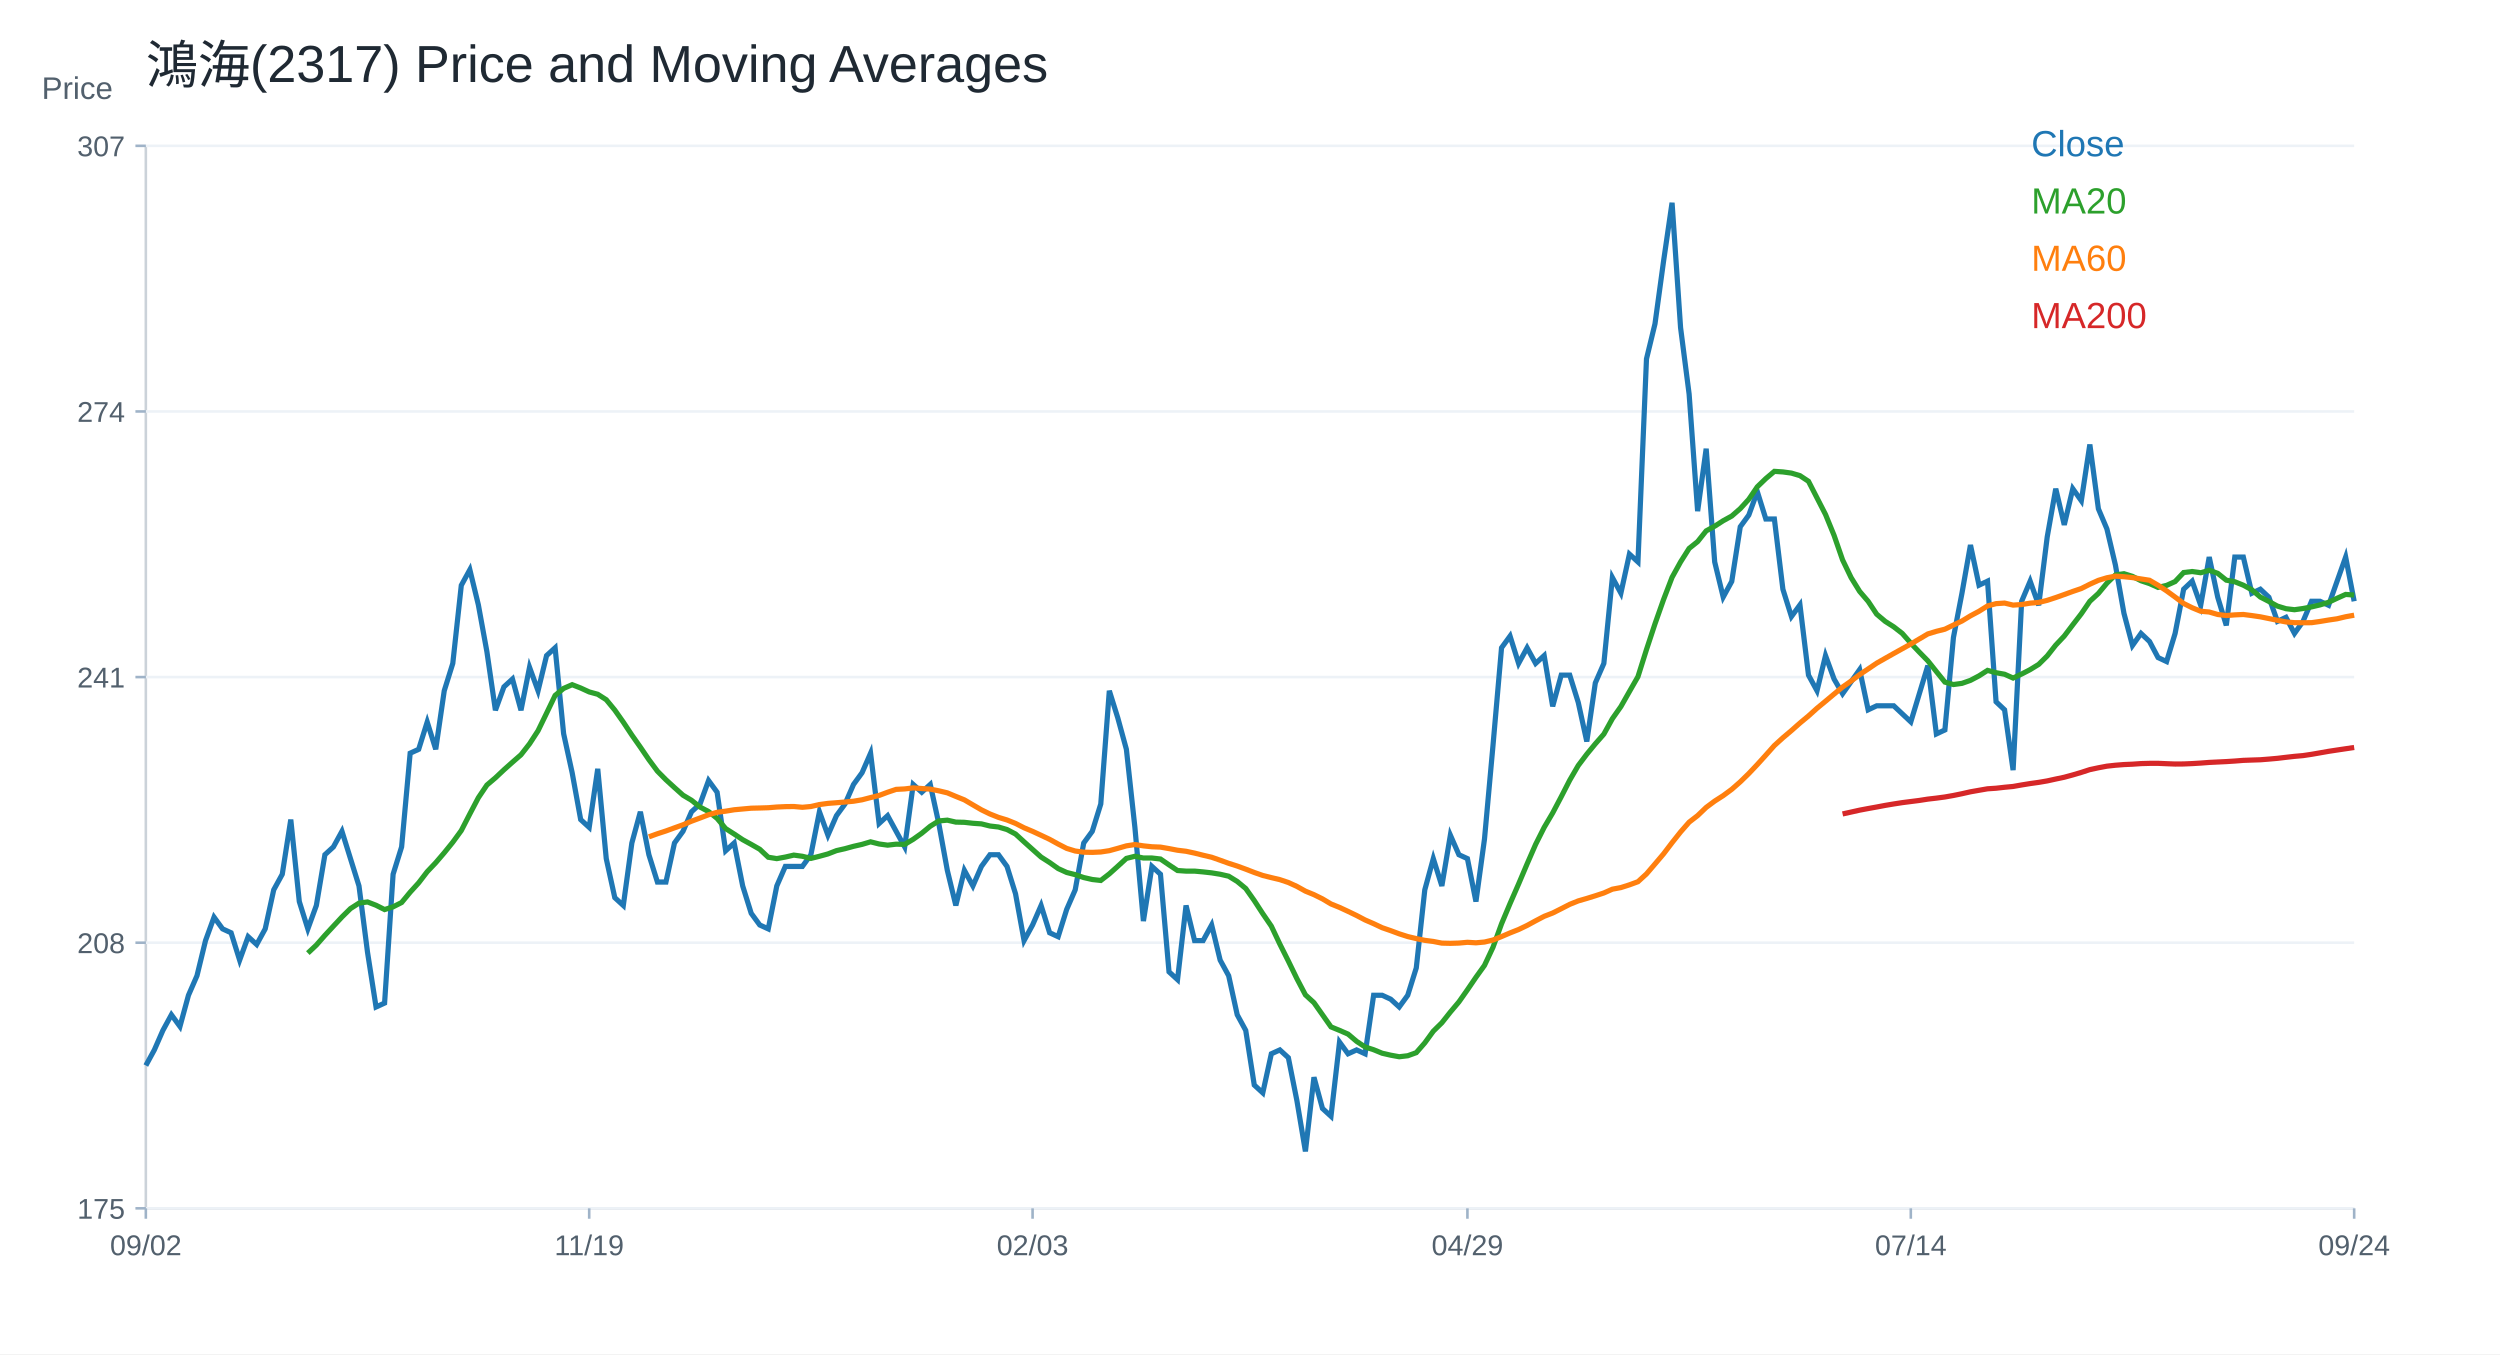
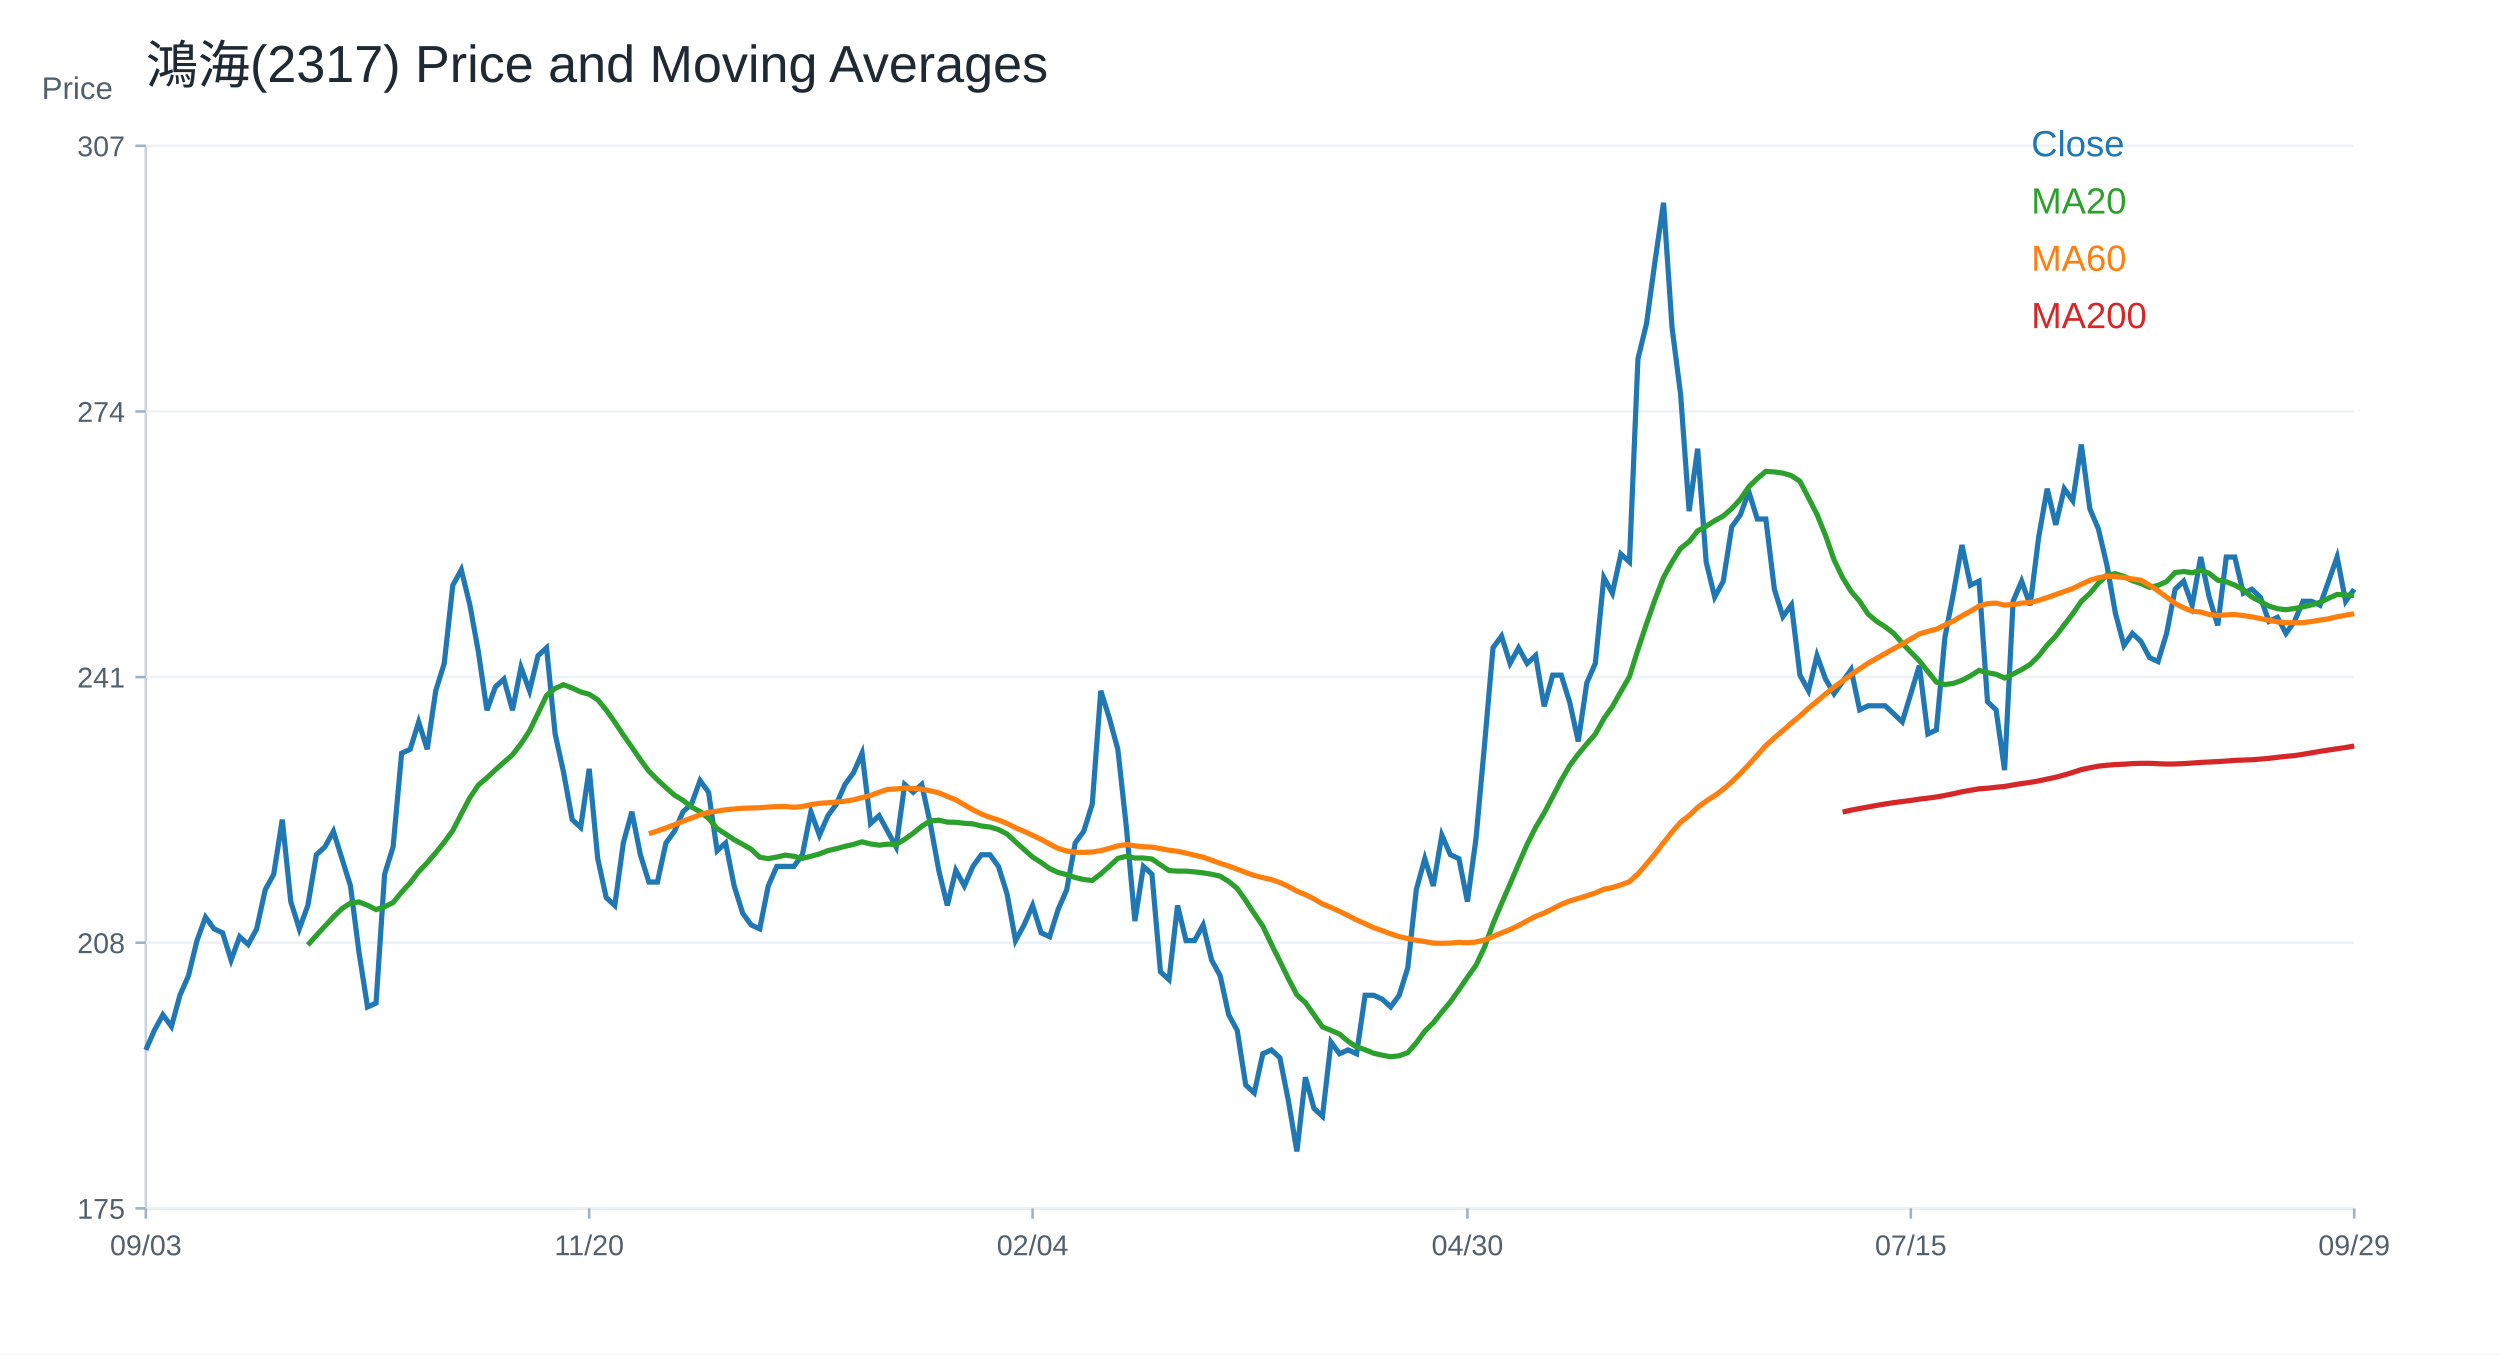
<svg xmlns="http://www.w3.org/2000/svg" width="960" height="520" viewBox="0 0 960 520">
  <rect width="100%" height="100%" fill="white" />
  <text x="56.00" y="32.00" font-size="20" font-family="Arial" fill="#1f2933" text-anchor="start">鴻海(2317) Price and Moving Averages</text>
  <line x1="56" y1="464" x2="904" y2="464" stroke="#cbd2d9" />
  <line x1="56" y1="56" x2="56" y2="464" stroke="#cbd2d9" />
  <text x="16.00" y="38.00" font-size="12" font-family="Arial" fill="#52606d" text-anchor="start">Price</text>
  <line x1="56" y1="464.00" x2="904" y2="464.00" stroke="#edf2f7" />
  <line x1="52" y1="464.00" x2="56" y2="464.00" stroke="#9fb3c8" />
  <text x="48.00" y="468.00" font-size="11" font-family="Arial" fill="#52606d" text-anchor="end">175</text>
  <line x1="56" y1="362.00" x2="904" y2="362.00" stroke="#edf2f7" />
  <line x1="52" y1="362.00" x2="56" y2="362.00" stroke="#9fb3c8" />
  <text x="48.00" y="366.00" font-size="11" font-family="Arial" fill="#52606d" text-anchor="end">208</text>
  <line x1="56" y1="260.00" x2="904" y2="260.00" stroke="#edf2f7" />
  <line x1="52" y1="260.00" x2="56" y2="260.00" stroke="#9fb3c8" />
  <text x="48.00" y="264.00" font-size="11" font-family="Arial" fill="#52606d" text-anchor="end">241</text>
  <line x1="56" y1="158.00" x2="904" y2="158.00" stroke="#edf2f7" />
  <line x1="52" y1="158.00" x2="56" y2="158.00" stroke="#9fb3c8" />
  <text x="48.00" y="162.00" font-size="11" font-family="Arial" fill="#52606d" text-anchor="end">274</text>
  <line x1="56" y1="56.00" x2="904" y2="56.00" stroke="#edf2f7" />
  <line x1="52" y1="56.00" x2="56" y2="56.00" stroke="#9fb3c8" />
  <text x="48.00" y="60.00" font-size="11" font-family="Arial" fill="#52606d" text-anchor="end">307</text>
  <line x1="56.00" y1="464" x2="56.00" y2="468" stroke="#9fb3c8" />
-   <text x="56.00" y="482.00" font-size="11" font-family="Arial" fill="#52606d" text-anchor="middle">09/02</text>
+   <text x="56.00" y="482.00" font-size="11" font-family="Arial" fill="#52606d" text-anchor="middle">09/03</text>
  <line x1="226.25" y1="464" x2="226.25" y2="468" stroke="#9fb3c8" />
-   <text x="226.25" y="482.00" font-size="11" font-family="Arial" fill="#52606d" text-anchor="middle">11/19</text>
+   <text x="226.25" y="482.00" font-size="11" font-family="Arial" fill="#52606d" text-anchor="middle">11/20</text>
  <line x1="396.51" y1="464" x2="396.51" y2="468" stroke="#9fb3c8" />
-   <text x="396.51" y="482.00" font-size="11" font-family="Arial" fill="#52606d" text-anchor="middle">02/03</text>
+   <text x="396.51" y="482.00" font-size="11" font-family="Arial" fill="#52606d" text-anchor="middle">02/04</text>
  <line x1="563.49" y1="464" x2="563.49" y2="468" stroke="#9fb3c8" />
-   <text x="563.49" y="482.00" font-size="11" font-family="Arial" fill="#52606d" text-anchor="middle">04/29</text>
+   <text x="563.49" y="482.00" font-size="11" font-family="Arial" fill="#52606d" text-anchor="middle">04/30</text>
  <line x1="733.75" y1="464" x2="733.75" y2="468" stroke="#9fb3c8" />
-   <text x="733.75" y="482.00" font-size="11" font-family="Arial" fill="#52606d" text-anchor="middle">07/14</text>
+   <text x="733.75" y="482.00" font-size="11" font-family="Arial" fill="#52606d" text-anchor="middle">07/15</text>
  <line x1="904.00" y1="464" x2="904.00" y2="468" stroke="#9fb3c8" />
-   <text x="904.00" y="482.00" font-size="11" font-family="Arial" fill="#52606d" text-anchor="middle">09/24</text>
-   <polyline fill="none" stroke="#1f77b4" stroke-width="2" points="56.00,409.16 59.27,403.17 62.55,395.67 65.82,389.67 69.10,394.17 72.37,382.18 75.64,374.68 78.92,361.19 82.19,352.20 85.47,356.69 88.74,358.19 92.02,368.69 95.29,359.69 98.56,362.69 101.84,356.69 105.11,341.70 108.39,335.71 111.66,314.72 114.93,346.20 118.21,356.69 121.48,347.70 124.76,328.21 128.03,325.21 131.31,319.22 134.58,329.71 137.85,340.20 141.13,365.69 144.40,386.68 147.68,385.18 150.95,335.71 154.22,325.21 157.50,289.23 160.77,287.73 164.05,277.24 167.32,287.73 170.59,265.25 173.87,254.75 177.14,224.77 180.42,218.77 183.69,232.27 186.97,250.26 190.24,272.74 193.51,263.75 196.79,260.75 200.06,272.74 203.34,256.25 206.61,265.25 209.88,251.75 213.16,248.76 216.43,281.74 219.71,296.73 222.98,314.72 226.25,317.72 229.53,295.23 232.80,329.71 236.08,344.70 239.35,347.70 242.63,323.71 245.90,311.72 249.17,328.21 252.45,338.70 255.72,338.70 259.00,323.71 262.27,319.22 265.54,311.72 268.82,308.72 272.09,299.73 275.37,304.22 278.64,326.71 281.92,323.71 285.19,340.20 288.46,350.70 291.74,355.19 295.01,356.69 298.29,340.20 301.56,332.71 304.83,332.71 308.11,332.71 311.38,328.21 314.66,311.72 317.93,320.71 321.20,313.22 324.48,308.72 327.75,301.23 331.03,296.73 334.30,289.23 337.58,316.22 340.85,313.22 344.12,319.22 347.40,325.21 350.67,301.23 353.95,304.22 357.22,301.23 360.49,316.22 363.77,334.21 367.04,347.70 370.32,334.21 373.59,340.20 376.86,332.71 380.14,328.21 383.41,328.21 386.69,332.71 389.96,343.20 393.24,361.19 396.51,355.19 399.78,347.70 403.06,358.19 406.33,359.69 409.61,349.20 412.88,341.70 416.15,323.71 419.43,319.22 422.70,308.72 425.98,265.25 429.25,275.74 432.53,287.73 435.80,317.72 439.07,353.69 442.35,332.71 445.62,335.71 448.90,373.18 452.17,376.18 455.44,347.70 458.72,361.19 461.99,361.19 465.27,355.19 468.54,368.69 471.81,374.68 475.09,389.67 478.36,395.67 481.64,416.66 484.91,419.66 488.19,404.66 491.46,403.17 494.73,406.16 498.01,422.65 501.28,442.14 504.56,413.66 507.83,425.65 511.10,428.65 514.38,400.17 517.65,404.66 520.93,403.17 524.20,404.66 527.47,382.18 530.75,382.18 534.02,383.68 537.30,386.68 540.57,382.18 543.85,371.68 547.12,341.70 550.39,329.71 553.67,340.20 556.94,320.71 560.22,328.21 563.49,329.71 566.76,346.20 570.04,322.21 573.31,286.23 576.59,248.76 579.86,244.26 583.14,254.75 586.41,248.76 589.68,254.75 592.96,251.75 596.23,271.24 599.51,259.25 602.78,259.25 606.05,269.74 609.33,284.74 612.60,262.25 615.88,254.75 619.15,221.77 622.42,227.77 625.70,212.78 628.97,215.78 632.25,137.82 635.52,124.33 638.80,100.34 642.07,77.86 645.34,125.83 648.62,151.31 651.89,196.29 655.17,172.30 658.44,215.78 661.71,229.27 664.99,223.27 668.26,202.28 671.54,197.79 674.81,188.79 678.08,199.29 681.36,199.29 684.63,226.27 687.91,236.76 691.18,232.27 694.46,259.25 697.73,265.25 701.00,251.75 704.28,260.75 707.55,266.39 710.83,261.76 714.10,257.13 717.37,272.57 720.65,271.03 723.92,271.03 727.20,271.03 730.47,274.11 733.75,277.20 737.02,266.39 740.29,255.59 743.57,281.83 746.84,280.29 750.12,244.78 753.39,227.80 756.66,209.28 759.94,224.71 763.21,223.17 766.49,269.48 769.76,272.57 773.03,295.73 776.31,230.89 779.58,223.17 782.86,232.43 786.13,206.19 789.41,187.66 792.68,201.56 795.95,187.66 799.23,192.29 802.50,170.68 805.78,195.38 809.05,203.10 812.32,216.99 815.60,235.52 818.87,247.87 822.15,243.24 825.42,246.33 828.69,252.50 831.97,254.04 835.24,243.24 838.52,226.26 841.79,223.17 845.07,232.43 848.34,213.91 851.61,229.34 854.89,240.15 858.16,213.91 861.44,213.91 864.71,227.80 867.98,226.26 871.26,229.34 874.53,238.61 877.81,237.06 881.08,243.24 884.36,238.61 887.63,230.89 890.90,230.89 894.18,232.43 897.45,223.17 900.73,213.91 904.00,230.89" />
+   <text x="904.00" y="482.00" font-size="11" font-family="Arial" fill="#52606d" text-anchor="middle">09/29</text>
+   <polyline fill="none" stroke="#1f77b4" stroke-width="2" points="56.00,403.17 59.27,395.67 62.55,389.67 65.82,394.17 69.10,382.18 72.37,374.68 75.64,361.19 78.92,352.20 82.19,356.69 85.47,358.19 88.74,368.69 92.02,359.69 95.29,362.69 98.56,356.69 101.84,341.70 105.11,335.71 108.39,314.72 111.66,346.20 114.93,356.69 118.21,347.70 121.48,328.21 124.76,325.21 128.03,319.22 131.31,329.71 134.58,340.20 137.85,365.69 141.13,386.68 144.40,385.18 147.68,335.71 150.95,325.21 154.22,289.23 157.50,287.73 160.77,277.24 164.05,287.73 167.32,265.25 170.59,254.75 173.87,224.77 177.14,218.77 180.42,232.27 183.69,250.26 186.97,272.74 190.24,263.75 193.51,260.75 196.79,272.74 200.06,256.25 203.34,265.25 206.61,251.75 209.88,248.76 213.16,281.74 216.43,296.73 219.71,314.72 222.98,317.72 226.25,295.23 229.53,329.71 232.80,344.70 236.08,347.70 239.35,323.71 242.63,311.72 245.90,328.21 249.17,338.70 252.45,338.70 255.72,323.71 259.00,319.22 262.27,311.72 265.54,308.72 268.82,299.73 272.09,304.22 275.37,326.71 278.64,323.71 281.92,340.20 285.19,350.70 288.46,355.19 291.74,356.69 295.01,340.20 298.29,332.71 301.56,332.71 304.83,332.71 308.11,328.21 311.38,311.72 314.66,320.71 317.93,313.22 321.20,308.72 324.48,301.23 327.75,296.73 331.03,289.23 334.30,316.22 337.58,313.22 340.85,319.22 344.12,325.21 347.40,301.23 350.67,304.22 353.95,301.23 357.22,316.22 360.49,334.21 363.77,347.70 367.04,334.21 370.32,340.20 373.59,332.71 376.86,328.21 380.14,328.21 383.41,332.71 386.69,343.20 389.96,361.19 393.24,355.19 396.51,347.70 399.78,358.19 403.06,359.69 406.33,349.20 409.61,341.70 412.88,323.71 416.15,319.22 419.43,308.72 422.70,265.25 425.98,275.74 429.25,287.73 432.53,317.72 435.80,353.69 439.07,332.71 442.35,335.71 445.62,373.18 448.90,376.18 452.17,347.70 455.44,361.19 458.72,361.19 461.99,355.19 465.27,368.69 468.54,374.68 471.81,389.67 475.09,395.67 478.36,416.66 481.64,419.66 484.91,404.66 488.19,403.17 491.46,406.16 494.73,422.65 498.01,442.14 501.28,413.66 504.56,425.65 507.83,428.65 511.10,400.17 514.38,404.66 517.65,403.17 520.93,404.66 524.20,382.18 527.47,382.18 530.75,383.68 534.02,386.68 537.30,382.18 540.57,371.68 543.85,341.70 547.12,329.71 550.39,340.20 553.67,320.71 556.94,328.21 560.22,329.71 563.49,346.20 566.76,322.21 570.04,286.23 573.31,248.76 576.59,244.26 579.86,254.75 583.14,248.76 586.41,254.75 589.68,251.75 592.96,271.24 596.23,259.25 599.51,259.25 602.78,269.74 606.05,284.74 609.33,262.25 612.60,254.75 615.88,221.77 619.15,227.77 622.42,212.78 625.70,215.78 628.97,137.82 632.25,124.33 635.52,100.34 638.80,77.86 642.07,125.83 645.34,151.31 648.62,196.29 651.89,172.30 655.17,215.78 658.44,229.27 661.71,223.27 664.99,202.28 668.26,197.79 671.54,188.79 674.81,199.29 678.08,199.29 681.36,226.27 684.63,236.76 687.91,232.27 691.18,259.25 694.46,265.25 697.73,251.75 701.00,260.75 704.28,266.39 707.55,261.76 710.83,257.13 714.10,272.57 717.37,271.03 720.65,271.03 723.92,271.03 727.20,274.11 730.47,277.20 733.75,266.39 737.02,255.59 740.29,281.83 743.57,280.29 746.84,244.78 750.12,227.80 753.39,209.28 756.66,224.71 759.94,223.17 763.21,269.48 766.49,272.57 769.76,295.73 773.03,230.89 776.31,223.17 779.58,232.43 782.86,206.19 786.13,187.66 789.41,201.56 792.68,187.66 795.95,192.29 799.23,170.68 802.50,195.38 805.78,203.10 809.05,216.99 812.32,235.52 815.60,247.87 818.87,243.24 822.15,246.33 825.42,252.50 828.69,254.04 831.97,243.24 835.24,226.26 838.52,223.17 841.79,232.43 845.07,213.91 848.34,229.34 851.61,240.15 854.89,213.91 858.16,213.91 861.44,227.80 864.71,226.26 867.98,229.34 871.26,238.61 874.53,237.06 877.81,243.24 881.08,238.61 884.36,230.89 887.63,230.89 890.90,232.43 894.18,223.17 897.45,213.91 900.73,230.89 904.00,226.26" />
  <text x="780.00" y="60.00" font-size="14" font-family="Arial" fill="#1f77b4" text-anchor="start">Close</text>
-   <polyline fill="none" stroke="#2ca02c" stroke-width="2" points="118.21,365.99 121.48,362.91 124.76,359.17 128.03,355.64 131.31,352.12 134.58,348.90 137.85,346.80 141.13,346.35 144.40,347.62 147.68,349.27 150.95,348.22 154.22,346.57 157.50,342.60 160.77,339.00 164.05,334.73 167.32,331.28 170.59,327.46 173.87,323.41 177.14,318.92 180.42,312.54 183.69,306.32 186.97,301.45 190.24,298.68 193.51,295.60 196.79,292.68 200.06,289.83 203.34,285.63 206.61,280.61 209.88,273.87 213.16,267.05 216.43,264.35 219.71,262.92 222.98,264.20 226.25,265.70 229.53,266.60 232.80,268.69 236.08,272.67 239.35,277.31 242.63,282.26 245.90,286.91 249.17,291.71 252.45,296.13 255.72,299.43 259.00,302.43 262.27,305.35 265.54,307.30 268.82,309.92 272.09,311.64 275.37,314.27 278.64,318.17 281.92,320.26 285.19,322.44 288.46,324.24 291.74,326.11 295.01,329.18 298.29,329.71 301.56,329.11 304.83,328.36 308.11,328.81 311.38,329.63 314.66,328.81 317.93,327.91 321.20,326.64 324.48,325.89 327.75,324.99 331.03,324.24 334.30,323.26 337.58,324.09 340.85,324.54 344.12,324.16 347.40,324.24 350.67,322.29 353.95,319.96 357.22,317.27 360.49,315.24 363.77,314.94 367.04,315.69 370.32,315.77 373.59,316.14 376.86,316.37 380.14,317.19 383.41,317.57 386.69,318.54 389.96,320.26 393.24,323.26 396.51,326.19 399.78,329.11 403.06,331.21 406.33,333.53 409.61,335.03 412.88,335.86 416.15,336.98 419.43,337.73 422.70,338.10 425.98,335.56 429.25,332.63 432.53,329.63 435.80,328.81 439.07,329.48 442.35,329.48 445.62,329.86 448.90,332.11 452.17,334.28 455.44,334.51 458.72,334.51 461.99,334.81 465.27,335.18 468.54,335.71 471.81,336.46 475.09,338.48 478.36,341.18 481.64,345.82 484.91,350.85 488.19,355.64 491.46,362.54 494.73,369.06 498.01,375.81 501.28,382.03 504.56,385.03 507.83,389.67 511.10,394.32 514.38,395.67 517.65,397.09 520.93,399.87 524.20,402.04 527.47,403.09 530.75,404.44 534.02,405.19 537.30,405.79 540.57,405.41 543.85,404.22 547.12,400.47 550.39,395.97 553.67,392.75 556.94,388.62 560.22,384.73 563.49,380.08 566.76,375.28 570.04,370.71 573.31,363.74 576.59,354.74 579.86,346.95 583.14,339.45 586.41,331.73 589.68,324.24 592.96,317.72 596.23,312.17 599.51,305.95 602.78,299.58 606.05,293.96 609.33,289.61 612.60,285.63 615.88,281.89 619.15,275.97 622.42,271.32 625.70,265.55 628.97,259.85 632.25,249.43 635.52,239.54 638.80,230.24 642.07,221.70 645.34,215.78 648.62,210.60 651.89,207.98 655.17,203.86 658.44,202.06 661.71,199.96 664.99,198.16 668.26,195.31 671.54,191.72 674.81,186.92 678.08,183.77 681.36,181.00 684.63,181.22 687.91,181.67 691.18,182.65 694.46,184.82 697.73,191.19 701.00,197.56 704.28,205.58 707.55,215.01 710.83,221.81 714.10,227.10 717.37,230.91 720.65,235.85 723.92,238.61 727.20,240.70 730.47,243.24 733.75,246.98 737.02,250.42 740.29,253.76 743.57,257.88 746.84,261.93 750.12,262.86 753.39,262.41 756.66,261.26 759.94,259.53 763.21,257.43 766.49,258.32 769.76,258.91 773.03,260.37 776.31,258.83 779.58,257.13 782.86,255.12 786.13,251.88 789.41,247.71 792.68,244.24 795.95,239.92 799.23,235.67 802.50,230.89 805.78,227.88 809.05,223.94 812.32,220.78 815.60,220.31 818.87,221.32 822.15,223.01 825.42,224.10 828.69,225.56 831.97,224.79 835.24,223.32 838.52,219.85 841.79,219.46 845.07,219.93 848.34,219.00 851.61,220.16 854.89,222.78 858.16,223.40 861.44,224.71 864.71,226.49 867.98,229.27 871.26,230.96 874.53,232.74 877.81,233.74 881.08,234.13 884.36,233.67 887.63,233.05 890.90,232.28 894.18,231.27 897.45,229.73 900.73,228.26 904.00,228.49" />
+   <polyline fill="none" stroke="#2ca02c" stroke-width="2" points="118.21,362.91 121.48,359.17 124.76,355.64 128.03,352.12 131.31,348.90 134.58,346.80 137.85,346.35 141.13,347.62 144.40,349.27 147.68,348.22 150.95,346.57 154.22,342.60 157.50,339.00 160.77,334.73 164.05,331.28 167.32,327.46 170.59,323.41 173.87,318.92 177.14,312.54 180.42,306.32 183.69,301.45 186.97,298.68 190.24,295.60 193.51,292.68 196.79,289.83 200.06,285.63 203.34,280.61 206.61,273.87 209.88,267.05 213.16,264.35 216.43,262.92 219.71,264.20 222.98,265.70 226.25,266.60 229.53,268.69 232.80,272.67 236.08,277.31 239.35,282.26 242.63,286.91 245.90,291.71 249.17,296.13 252.45,299.43 255.72,302.43 259.00,305.35 262.27,307.30 265.54,309.92 268.82,311.64 272.09,314.27 275.37,318.17 278.64,320.26 281.92,322.44 285.19,324.24 288.46,326.11 291.74,329.18 295.01,329.71 298.29,329.11 301.56,328.36 304.83,328.81 308.11,329.63 311.38,328.81 314.66,327.91 317.93,326.64 321.20,325.89 324.48,324.99 327.75,324.24 331.03,323.26 334.30,324.09 337.58,324.54 340.85,324.16 344.12,324.24 347.40,322.29 350.67,319.96 353.95,317.27 357.22,315.24 360.49,314.94 363.77,315.69 367.04,315.77 370.32,316.14 373.59,316.37 376.86,317.19 380.14,317.57 383.41,318.54 386.69,320.26 389.96,323.26 393.24,326.19 396.51,329.11 399.78,331.21 403.06,333.53 406.33,335.03 409.61,335.86 412.88,336.98 416.15,337.73 419.43,338.10 422.70,335.56 425.98,332.63 429.25,329.63 432.53,328.81 435.80,329.48 439.07,329.48 442.35,329.86 445.62,332.11 448.90,334.28 452.17,334.51 455.44,334.51 458.72,334.81 461.99,335.18 465.27,335.71 468.54,336.46 471.81,338.48 475.09,341.18 478.36,345.82 481.64,350.85 484.91,355.64 488.19,362.54 491.46,369.06 494.73,375.81 498.01,382.03 501.28,385.03 504.56,389.67 507.83,394.32 511.10,395.67 514.38,397.09 517.65,399.87 520.93,402.04 524.20,403.09 527.47,404.44 530.75,405.19 534.02,405.79 537.30,405.41 540.57,404.22 543.85,400.47 547.12,395.97 550.39,392.75 553.67,388.62 556.94,384.73 560.22,380.08 563.49,375.28 566.76,370.71 570.04,363.74 573.31,354.74 576.59,346.95 579.86,339.45 583.14,331.73 586.41,324.24 589.68,317.72 592.96,312.17 596.23,305.95 599.51,299.58 602.78,293.96 606.05,289.61 609.33,285.63 612.60,281.89 615.88,275.97 619.15,271.32 622.42,265.55 625.70,259.85 628.97,249.43 632.25,239.54 635.52,230.24 638.80,221.70 642.07,215.78 645.34,210.60 648.62,207.98 651.89,203.86 655.17,202.06 658.44,199.96 661.71,198.16 664.99,195.31 668.26,191.72 671.54,186.92 674.81,183.77 678.08,181.00 681.36,181.22 684.63,181.67 687.91,182.65 691.18,184.82 694.46,191.19 697.73,197.56 701.00,205.58 704.28,215.01 707.55,221.81 710.83,227.10 714.10,230.91 717.37,235.85 720.65,238.61 723.92,240.70 727.20,243.24 730.47,246.98 733.75,250.42 737.02,253.76 740.29,257.88 743.57,261.93 746.84,262.86 750.12,262.41 753.39,261.26 756.66,259.53 759.94,257.43 763.21,258.32 766.49,258.91 769.76,260.37 773.03,258.83 776.31,257.13 779.58,255.12 782.86,251.88 786.13,247.71 789.41,244.24 792.68,239.92 795.95,235.67 799.23,230.89 802.50,227.88 805.78,223.94 809.05,220.78 812.32,220.31 815.60,221.32 818.87,223.01 822.15,224.10 825.42,225.56 828.69,224.79 831.97,223.32 835.24,219.85 838.52,219.46 841.79,219.93 845.07,219.00 848.34,220.16 851.61,222.78 854.89,223.40 858.16,224.71 861.44,226.49 864.71,229.27 867.98,230.96 871.26,232.74 874.53,233.74 877.81,234.13 881.08,233.67 884.36,233.05 887.63,232.28 890.90,231.27 894.18,229.73 897.45,228.26 900.73,228.49 904.00,228.65" />
  <text x="780.00" y="82.00" font-size="14" font-family="Arial" fill="#2ca02c" text-anchor="start">MA20</text>
-   <polyline fill="none" stroke="#ff7f0e" stroke-width="2" points="249.17,321.34 252.45,320.16 255.72,319.09 259.00,317.89 262.27,316.72 265.54,315.34 268.82,314.12 272.09,312.87 275.37,311.92 278.64,311.49 281.92,310.95 285.19,310.65 288.46,310.35 291.74,310.27 295.01,310.17 298.29,309.90 301.56,309.75 304.83,309.70 308.11,310.00 311.38,309.70 314.66,308.95 317.93,308.50 321.20,308.25 324.48,307.97 327.75,307.67 331.03,307.12 334.30,306.27 337.58,305.45 340.85,304.22 344.12,303.12 347.40,302.95 350.67,302.55 353.95,302.80 357.22,303.02 360.49,303.67 363.77,304.45 367.04,305.82 370.32,307.15 373.59,309.07 376.86,310.97 380.14,312.57 383.41,313.87 386.69,314.87 389.96,316.19 393.24,317.87 396.51,319.24 399.78,320.76 403.06,322.31 406.33,324.11 409.61,325.79 412.88,326.79 416.15,327.24 419.43,327.31 422.70,327.16 425.98,326.66 429.25,325.76 432.53,324.81 435.80,324.31 439.07,324.81 442.35,325.16 445.62,325.29 448.90,325.86 452.17,326.49 455.44,326.89 458.72,327.59 461.99,328.41 465.27,329.18 468.54,330.33 471.81,331.51 475.09,332.56 478.36,333.76 481.64,335.03 484.91,336.18 488.19,337.00 491.46,337.78 494.73,338.88 498.01,340.38 501.28,342.20 504.56,343.55 507.83,345.17 511.10,347.12 514.38,348.45 517.65,349.97 520.93,351.55 524.20,353.27 527.47,354.69 530.75,356.24 534.02,357.37 537.30,358.59 540.57,359.64 543.85,360.42 547.12,361.09 550.39,361.52 553.67,362.16 556.94,362.24 560.22,362.14 563.49,361.84 566.76,362.04 570.04,361.74 573.31,360.97 576.59,359.64 579.86,358.24 583.14,356.94 586.41,355.37 589.68,353.59 592.96,351.87 596.23,350.60 599.51,348.95 602.78,347.27 606.05,345.95 609.33,345.00 612.60,343.98 615.88,342.90 619.15,341.45 622.42,340.83 625.70,339.78 628.97,338.58 632.25,335.58 635.52,331.76 638.80,327.89 642.07,323.59 645.34,319.47 648.62,315.72 651.89,313.19 655.17,310.05 658.44,307.62 661.71,305.52 664.99,303.10 668.26,300.23 671.54,297.03 674.81,293.58 678.08,289.96 681.36,286.28 684.63,283.31 687.91,280.54 691.18,277.64 694.46,274.92 697.73,271.97 701.00,269.27 704.28,266.52 707.55,263.82 710.83,261.51 714.10,259.05 717.37,256.87 720.65,254.65 723.92,252.79 727.20,250.94 730.47,249.12 733.75,247.29 737.02,245.36 740.29,243.43 743.57,242.43 746.84,241.61 750.12,240.02 753.39,238.47 756.66,236.48 759.94,234.73 763.21,232.68 766.49,231.80 769.76,231.58 773.03,232.36 776.31,232.14 779.58,231.61 782.86,231.34 786.13,230.53 789.41,229.46 792.68,228.30 795.95,227.11 799.23,225.99 802.50,224.34 805.78,222.85 809.05,221.86 812.32,221.24 815.60,221.46 818.87,221.80 822.15,222.31 825.42,222.82 828.69,224.73 831.97,226.89 835.24,229.27 838.52,231.74 841.79,233.37 845.07,234.72 848.34,235.01 851.61,235.96 854.89,236.37 858.16,236.11 861.44,235.96 864.71,236.38 867.98,236.86 871.26,237.53 874.53,238.19 877.81,238.82 881.08,239.10 884.36,239.13 887.63,239.11 890.90,238.64 894.18,238.09 897.45,237.61 900.73,236.83 904.00,236.24" />
+   <polyline fill="none" stroke="#ff7f0e" stroke-width="2" points="249.17,320.16 252.45,319.09 255.72,317.89 259.00,316.72 262.27,315.34 265.54,314.12 268.82,312.87 272.09,311.92 275.37,311.49 278.64,310.95 281.92,310.65 285.19,310.35 288.46,310.27 291.74,310.17 295.01,309.90 298.29,309.75 301.56,309.70 304.83,310.00 308.11,309.70 311.38,308.95 314.66,308.50 317.93,308.25 321.20,307.97 324.48,307.67 327.75,307.12 331.03,306.27 334.30,305.45 337.58,304.22 340.85,303.12 344.12,302.95 347.40,302.55 350.67,302.80 353.95,303.02 357.22,303.67 360.49,304.45 363.77,305.82 367.04,307.15 370.32,309.07 373.59,310.97 376.86,312.57 380.14,313.87 383.41,314.87 386.69,316.19 389.96,317.87 393.24,319.24 396.51,320.76 399.78,322.31 403.06,324.11 406.33,325.79 409.61,326.79 412.88,327.24 416.15,327.31 419.43,327.16 422.70,326.66 425.98,325.76 429.25,324.81 432.53,324.31 435.80,324.81 439.07,325.16 442.35,325.29 445.62,325.86 448.90,326.49 452.17,326.89 455.44,327.59 458.72,328.41 461.99,329.18 465.27,330.33 468.54,331.51 471.81,332.56 475.09,333.76 478.36,335.03 481.64,336.18 484.91,337.00 488.19,337.78 491.46,338.88 494.73,340.38 498.01,342.20 501.28,343.55 504.56,345.17 507.83,347.12 511.10,348.45 514.38,349.97 517.65,351.55 520.93,353.27 524.20,354.69 527.47,356.24 530.75,357.37 534.02,358.59 537.30,359.64 540.57,360.42 543.85,361.09 547.12,361.52 550.39,362.16 553.67,362.24 556.94,362.14 560.22,361.84 563.49,362.04 566.76,361.74 570.04,360.97 573.31,359.64 576.59,358.24 579.86,356.94 583.14,355.37 586.41,353.59 589.68,351.87 592.96,350.60 596.23,348.95 599.51,347.27 602.78,345.95 606.05,345.00 609.33,343.98 612.60,342.90 615.88,341.45 619.15,340.83 622.42,339.78 625.70,338.58 628.97,335.58 632.25,331.76 635.52,327.89 638.80,323.59 642.07,319.47 645.34,315.72 648.62,313.19 651.89,310.05 655.17,307.62 658.44,305.52 661.71,303.10 664.99,300.23 668.26,297.03 671.54,293.58 674.81,289.96 678.08,286.28 681.36,283.31 684.63,280.54 687.91,277.64 691.18,274.92 694.46,271.97 697.73,269.27 701.00,266.52 704.28,263.82 707.55,261.51 710.83,259.05 714.10,256.87 717.37,254.65 720.65,252.79 723.92,250.94 727.20,249.12 730.47,247.29 733.75,245.36 737.02,243.43 740.29,242.43 743.57,241.61 746.84,240.02 750.12,238.47 753.39,236.48 756.66,234.73 759.94,232.68 763.21,231.80 766.49,231.58 769.76,232.36 773.03,232.14 776.31,231.61 779.58,231.34 782.86,230.53 786.13,229.46 789.41,228.30 792.68,227.11 795.95,225.99 799.23,224.34 802.50,222.85 805.78,221.86 809.05,221.24 812.32,221.46 815.60,221.80 818.87,222.31 822.15,222.82 825.42,224.73 828.69,226.89 831.97,229.27 835.24,231.74 838.52,233.37 841.79,234.72 845.07,235.01 848.34,235.96 851.61,236.37 854.89,236.11 858.16,235.96 861.44,236.38 864.71,236.86 867.98,237.53 871.26,238.19 874.53,238.82 877.81,239.10 881.08,239.13 884.36,239.11 887.63,238.64 890.90,238.09 894.18,237.61 897.45,236.83 900.73,236.24 904.00,235.65" />
  <text x="780.00" y="104.00" font-size="14" font-family="Arial" fill="#ff7f0e" text-anchor="start">MA60</text>
-   <polyline fill="none" stroke="#d62728" stroke-width="2" points="707.55,312.56 710.83,311.83 714.10,311.10 717.37,310.48 720.65,309.89 723.92,309.27 727.20,308.72 730.47,308.21 733.75,307.79 737.02,307.37 740.29,306.86 743.57,306.48 746.84,306.04 750.12,305.46 753.39,304.79 756.66,304.05 759.94,303.47 763.21,302.90 766.49,302.68 769.76,302.31 773.03,302.00 776.31,301.42 779.58,300.89 782.86,300.43 786.13,299.87 789.41,299.15 792.68,298.46 795.95,297.57 799.23,296.60 802.50,295.53 805.78,294.83 809.05,294.21 812.32,293.85 815.60,293.59 818.87,293.45 822.15,293.22 825.42,293.13 828.69,293.12 831.97,293.26 835.24,293.39 838.52,293.36 841.79,293.22 845.07,293.02 848.34,292.77 851.61,292.61 854.89,292.45 858.16,292.24 861.44,291.98 864.71,291.86 867.98,291.75 871.26,291.49 874.53,291.20 877.81,290.81 881.08,290.44 884.36,290.15 887.63,289.66 890.90,289.09 894.18,288.51 897.45,288.01 900.73,287.52 904.00,287.03" />
+   <polyline fill="none" stroke="#d62728" stroke-width="2" points="707.55,311.83 710.83,311.10 714.10,310.48 717.37,309.89 720.65,309.27 723.92,308.72 727.20,308.21 730.47,307.79 733.75,307.37 737.02,306.86 740.29,306.48 743.57,306.04 746.84,305.46 750.12,304.79 753.39,304.05 756.66,303.47 759.94,302.90 763.21,302.68 766.49,302.31 769.76,302.00 773.03,301.42 776.31,300.89 779.58,300.43 782.86,299.87 786.13,299.15 789.41,298.46 792.68,297.57 795.95,296.60 799.23,295.53 802.50,294.83 805.78,294.21 809.05,293.85 812.32,293.59 815.60,293.45 818.87,293.22 822.15,293.13 825.42,293.12 828.69,293.26 831.97,293.39 835.24,293.36 838.52,293.22 841.79,293.02 845.07,292.77 848.34,292.61 851.61,292.45 854.89,292.24 858.16,291.98 861.44,291.86 864.71,291.75 867.98,291.49 871.26,291.20 874.53,290.81 877.81,290.44 881.08,290.15 884.36,289.66 887.63,289.09 890.90,288.51 894.18,288.01 897.45,287.52 900.73,287.03 904.00,286.47" />
  <text x="780.00" y="126.00" font-size="14" font-family="Arial" fill="#d62728" text-anchor="start">MA200</text>
</svg>
